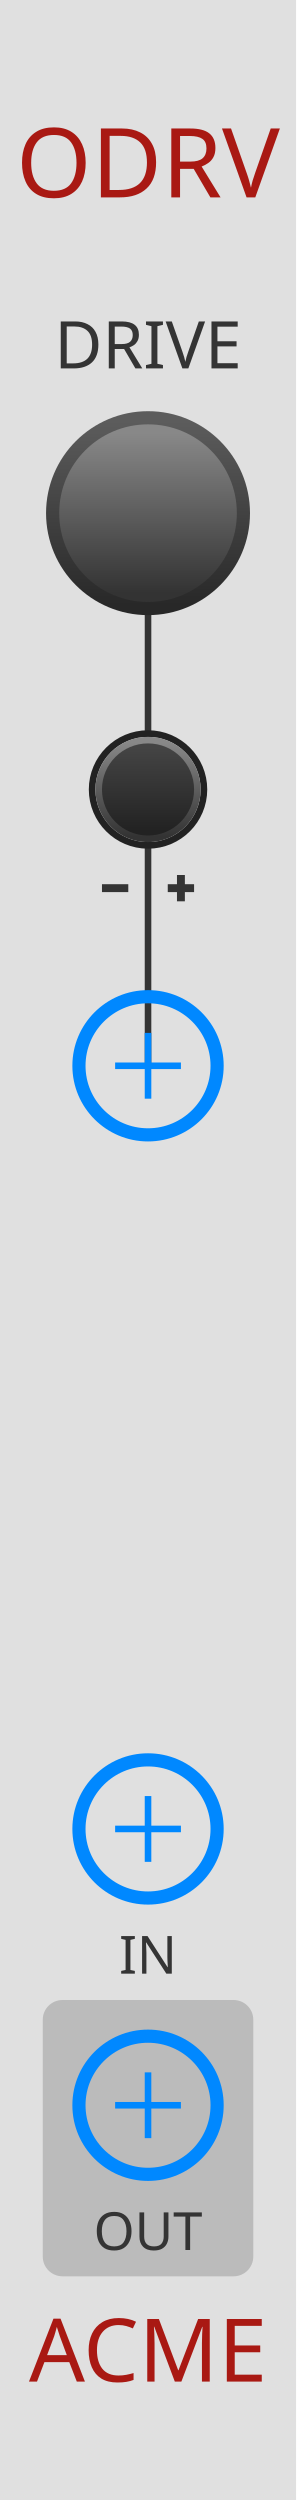
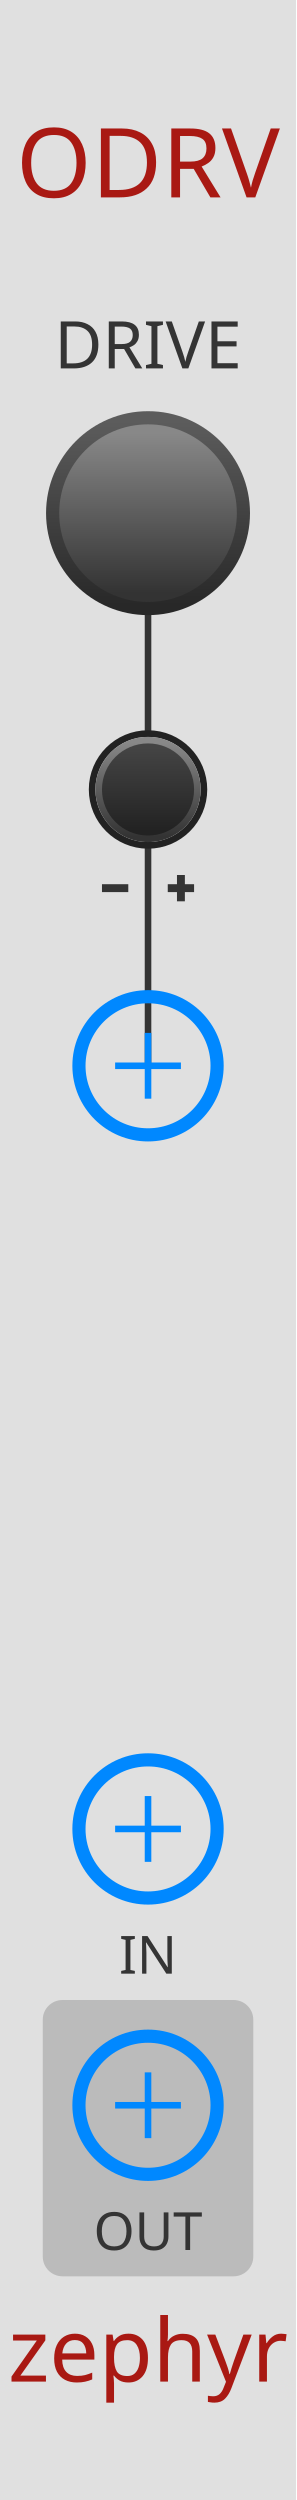
<svg xmlns="http://www.w3.org/2000/svg" xmlns:xlink="http://www.w3.org/1999/xlink" version="1.1" width="45" height="380" viewBox="0 0 45 380">
  <style>
    text.title {
      fill: #a91913;
      font-family: 'DIN Alternate';
      font-size: 11pt;
    }
    text.logo {
      fill: #a91913;
      font-family: 'DIN Alternate';
      font-size: 10pt;
    }
    text.big-label {
      fill: #343434;
      font-family: 'DIN Alternate';
      font-size: 7.5pt;
    }
    text.label {
      fill: #343434;
      font-family: 'DIN Alternate';
      font-size: 6pt;
    }
    .background {
      fill: #e0e0e0;
    }
    .output {
      fill: #bbbbbb;
    }
    polyline.icon {
      stroke: #343434;
      stroke-width: 1.2;
      fill: none;
    }
    polyline.connect {
      stroke: #343434;
      stroke-width: 1;
      fill: none;
    }

    .blueprint {
      stroke: #08f;
      fill: none;
    }
  </style>
  <defs>
    <linearGradient id="smallKnobMediumGradient">
      <stop offset="5%" stop-color="#888" />
      <stop offset="95%" stop-color="#333" />
    </linearGradient>
    <linearGradient id="smallKnobDarkGradient">
      <stop offset="5%" stop-color="#444" />
      <stop offset="95%" stop-color="#222" />
    </linearGradient>
    <linearGradient id="bigKnobDarkGradient">
      <stop offset="5%" stop-color="#5c5c5c" />
      <stop offset="95%" stop-color="#282828" />
    </linearGradient>
    <linearGradient id="bigKnobMediumGradient">
      <stop offset="5%" stop-color="#888" />
      <stop offset="95%" stop-color="#333" />
    </linearGradient>
    <symbol id="knob18">
      <g transform="translate(9 9)">
        <circle r="8.5" stroke="#222" fill="none" />
        <circle r="8" fill="url('#smallKnobMediumGradient')" transform="rotate(90)" />
        <circle r="7" fill="url('#smallKnobDarkGradient')" transform="rotate(90)" />
      </g>
    </symbol>
    <symbol id="knob32">
      <g transform="translate(16 16)">
        <circle r="15.5" fill="url('#bigKnobDarkGradient')" transform="rotate(90)" />
        <circle r="13.5" fill="url('#bigKnobMediumGradient')" transform="rotate(90)" />
      </g>
    </symbol>
    <symbol id="knob40">
      <g transform="translate(20 20)">
        <circle r="19.5" fill="url('#bigKnobDarkGradient')" transform="rotate(90)" />
        <circle r="17.5" fill="url('#bigKnobMediumGradient')" transform="rotate(90)" />
      </g>
    </symbol>
    <symbol id="knob50">
      <g transform="translate(25 25)">
        <circle r="24.5" fill="url('#bigKnobDarkGradient')" transform="rotate(90)" />
        <circle r="22.5" fill="url('#bigKnobMediumGradient')" transform="rotate(90)" />
      </g>
    </symbol>
    <symbol id="port">
      <g transform="translate(12 12)">
        <polyline points="-5,0 5,0" stroke-width="1" class="blueprint" />
        <polyline points="0,-5 0,5" stroke-width="1" class="blueprint" />
        <circle cx="0" cy="0" r="10.5" stroke-width="2" class="blueprint" />
      </g>
    </symbol>
    <symbol id="hswitch14">
      <rect x="1" y="1" rx="2" width="20" height="12" stroke-width="2" class="blueprint" />
      <g transform="translate(12 7)">
        <polyline points="-5,0 5,0" stroke-width="1" class="blueprint" />
        <polyline points="0,-5 0,5" stroke-width="1" class="blueprint" />
      </g>
    </symbol>
  </defs>
  <rect class="background" width="100%" height="100%" />
  <text class="title" x="50%" y="30" text-anchor="middle">ODRV</text>
-   <text class="logo" x="50%" y="362" text-anchor="middle">ACME</text>
+   <text class="logo" x="50%" y="362" text-anchor="middle">zephyr</text>
  <g transform="translate(22.5 78)">
    <polyline points="0 0 0 42" class="connect" />
  </g>
  <g transform="translate(22.5 78)">
    <text x="0" y="-22" class="big-label" text-anchor="middle">DRIVE</text>
    <use xlink:href="#knob32" transform="translate(-16 -16)" />
  </g>
  <g transform="translate(22.5 120)">
    <polyline points="0 0 0 42" class="connect" />
    <g transform="translate(0 15)">
      <polyline points="-7 0 -3 0" class="icon" />
      <polyline points="7 0 3 0" class="icon" />
      <polyline points="5 -2 5 2" class="icon" />
    </g>
  </g>
  <g transform="translate(22.5 120)">
    <use xlink:href="#knob18" transform="translate(-9 -9)" />
  </g>
  <g transform="translate(22.5 162)">
    <use xlink:href="#port" transform="translate(-12 -12)" />
  </g>
  <g transform="translate(22.5 278)">
    <use xlink:href="#port" transform="translate(-12 -12)" />
    <text x="0" y="22" class="label" text-anchor="middle">IN</text>
  </g>
  <g transform="translate(22.5 320)">
    <rect x="-16" y="-16" width="32" height="42" rx="3" class="output" />
    <use xlink:href="#port" transform="translate(-12 -12)" />
    <text x="0" y="22" class="label" text-anchor="middle">OUT</text>
  </g>
</svg>
